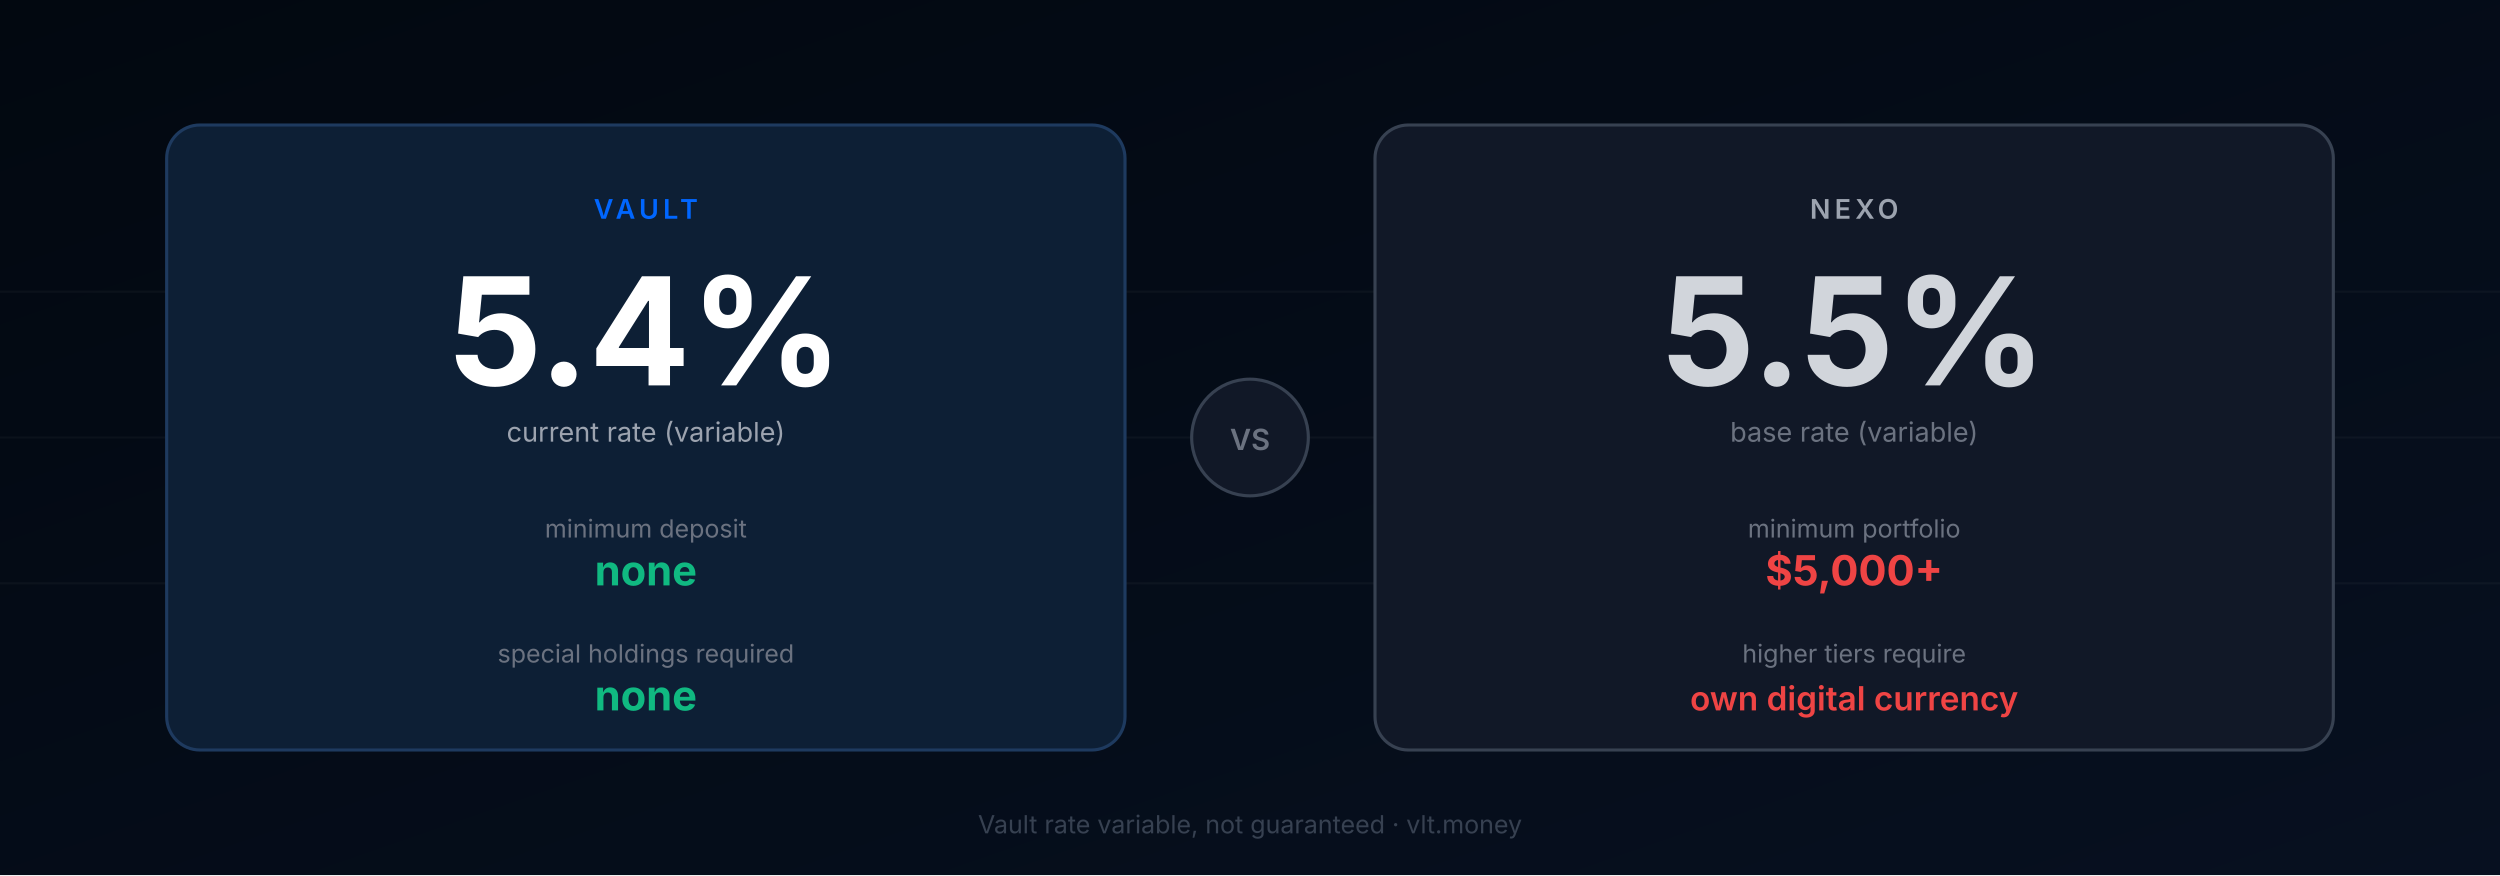
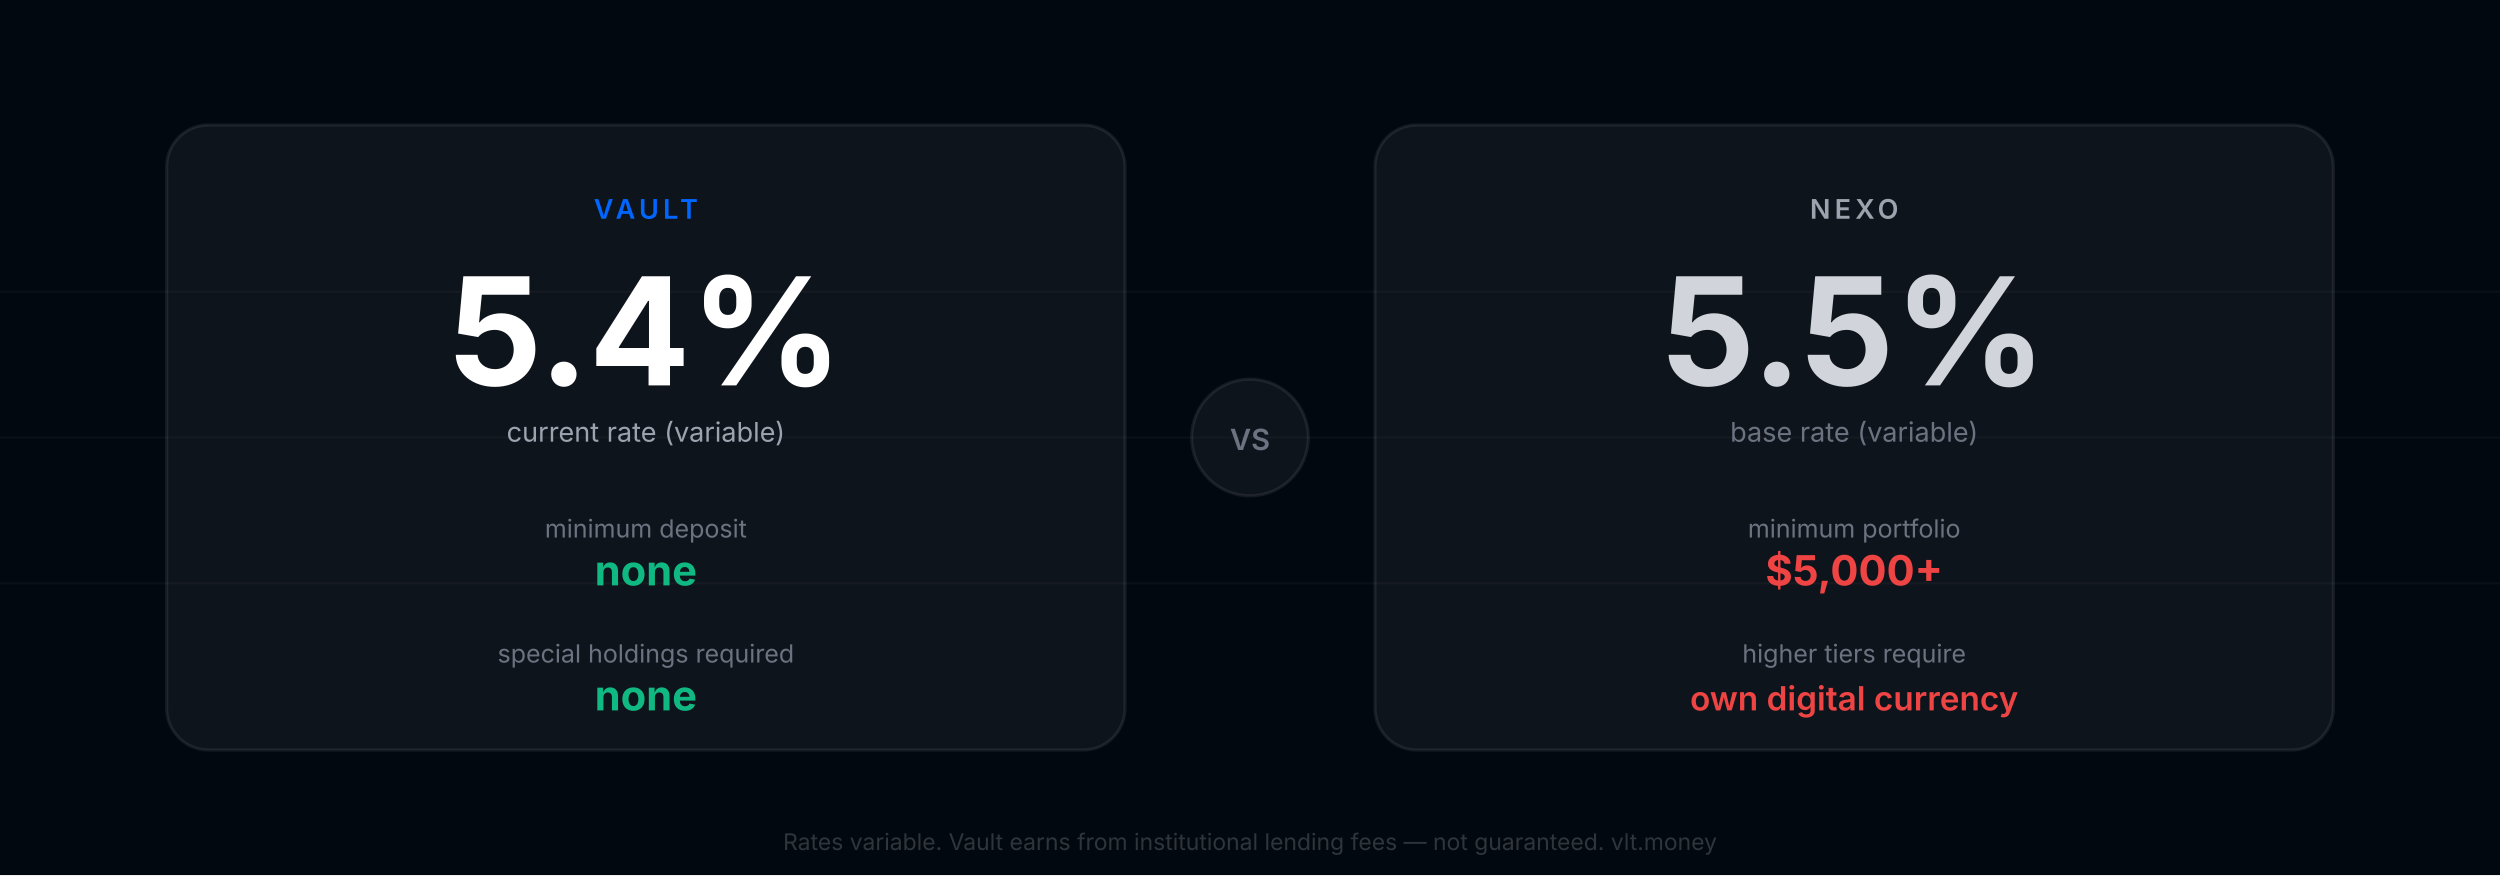
<svg xmlns="http://www.w3.org/2000/svg" viewBox="0 0 1200 420" width="1200" height="420">
-   <defs>
-     <linearGradient id="bg" x1="0%" y1="0%" x2="100%" y2="100%">
-       <stop offset="0%" style="stop-color:#020810" />
-       <stop offset="100%" style="stop-color:#071020" />
-     </linearGradient>
-   </defs>
-   <rect width="1200" height="420" fill="url(#bg)" />
+   <rect width="1200" height="420" fill="#020810" />
  <line x1="0" y1="140" x2="1200" y2="140" stroke="#ffffff08" stroke-width="1" />
  <line x1="0" y1="210" x2="1200" y2="210" stroke="#ffffff08" stroke-width="1" />
  <line x1="0" y1="280" x2="1200" y2="280" stroke="#ffffff08" stroke-width="1" />
-   <rect x="80" y="60" width="460" height="300" rx="16" fill="#0D1F35" stroke="#1E3A5F" stroke-width="1.5" />
+   <rect x="80" y="60" width="460" height="300" rx="20" fill="rgba(255,255,255,0.05)" stroke="rgba(255,255,255,0.08)" stroke-width="1.5" />
  <text x="310" y="105" text-anchor="middle" fill="#0066FF" font-family="Inter, system-ui, sans-serif" font-size="13" font-weight="600" letter-spacing="2">VAULT</text>
  <text x="310" y="185" text-anchor="middle" fill="#ffffff" font-family="Inter, system-ui, sans-serif" font-size="72" font-weight="700">5.4%</text>
  <text x="310" y="212" text-anchor="middle" fill="#9CA3AF" font-family="Inter, system-ui, sans-serif" font-size="13">current rate (variable)</text>
  <text x="310" y="258" text-anchor="middle" fill="#6B7280" font-family="Inter, system-ui, sans-serif" font-size="12">minimum deposit</text>
  <text x="310" y="281" text-anchor="middle" fill="#10B981" font-family="Inter, system-ui, sans-serif" font-size="20" font-weight="700">none</text>
  <text x="310" y="318" text-anchor="middle" fill="#6B7280" font-family="Inter, system-ui, sans-serif" font-size="12">special holdings required</text>
  <text x="310" y="341" text-anchor="middle" fill="#10B981" font-family="Inter, system-ui, sans-serif" font-size="20" font-weight="700">none</text>
-   <circle cx="600" cy="210" r="28" fill="#111827" stroke="#374151" stroke-width="1.5" />
+   <circle cx="600" cy="210" r="28" fill="rgba(255,255,255,0.05)" stroke="rgba(255,255,255,0.08)" stroke-width="1.5" />
  <text x="600" y="216" text-anchor="middle" fill="#6B7280" font-family="Inter, system-ui, sans-serif" font-size="14" font-weight="600">VS</text>
-   <rect x="660" y="60" width="460" height="300" rx="16" fill="#111827" stroke="#374151" stroke-width="1.5" />
+   <rect x="660" y="60" width="460" height="300" rx="20" fill="rgba(255,255,255,0.05)" stroke="rgba(255,255,255,0.08)" stroke-width="1.5" />
  <text x="890" y="105" text-anchor="middle" fill="#9CA3AF" font-family="Inter, system-ui, sans-serif" font-size="13" font-weight="600" letter-spacing="2">NEXO</text>
  <text x="890" y="185" text-anchor="middle" fill="#D1D5DB" font-family="Inter, system-ui, sans-serif" font-size="72" font-weight="700">5.5%</text>
  <text x="890" y="212" text-anchor="middle" fill="#6B7280" font-family="Inter, system-ui, sans-serif" font-size="13">base rate (variable)</text>
  <text x="890" y="258" text-anchor="middle" fill="#6B7280" font-family="Inter, system-ui, sans-serif" font-size="12">minimum portfolio</text>
  <text x="890" y="281" text-anchor="middle" fill="#EF4444" font-family="Inter, system-ui, sans-serif" font-size="20" font-weight="700">$5,000+</text>
  <text x="890" y="318" text-anchor="middle" fill="#6B7280" font-family="Inter, system-ui, sans-serif" font-size="12">higher tiers require</text>
  <text x="890" y="341" text-anchor="middle" fill="#EF4444" font-family="Inter, system-ui, sans-serif" font-size="16" font-weight="600">own digital currency</text>
-   <text x="600" y="400" text-anchor="middle" fill="#374151" font-family="Inter, system-ui, sans-serif" font-size="12">Vault rate variable, not guaranteed · vlt.money</text>
+   <text x="600" y="408" text-anchor="middle" fill="rgba(255,255,255,0.18)" font-family="Inter, system-ui, sans-serif" font-size="11">Rates variable. Vault earns from institutional lending fees — not guaranteed. vlt.money</text>
</svg>
